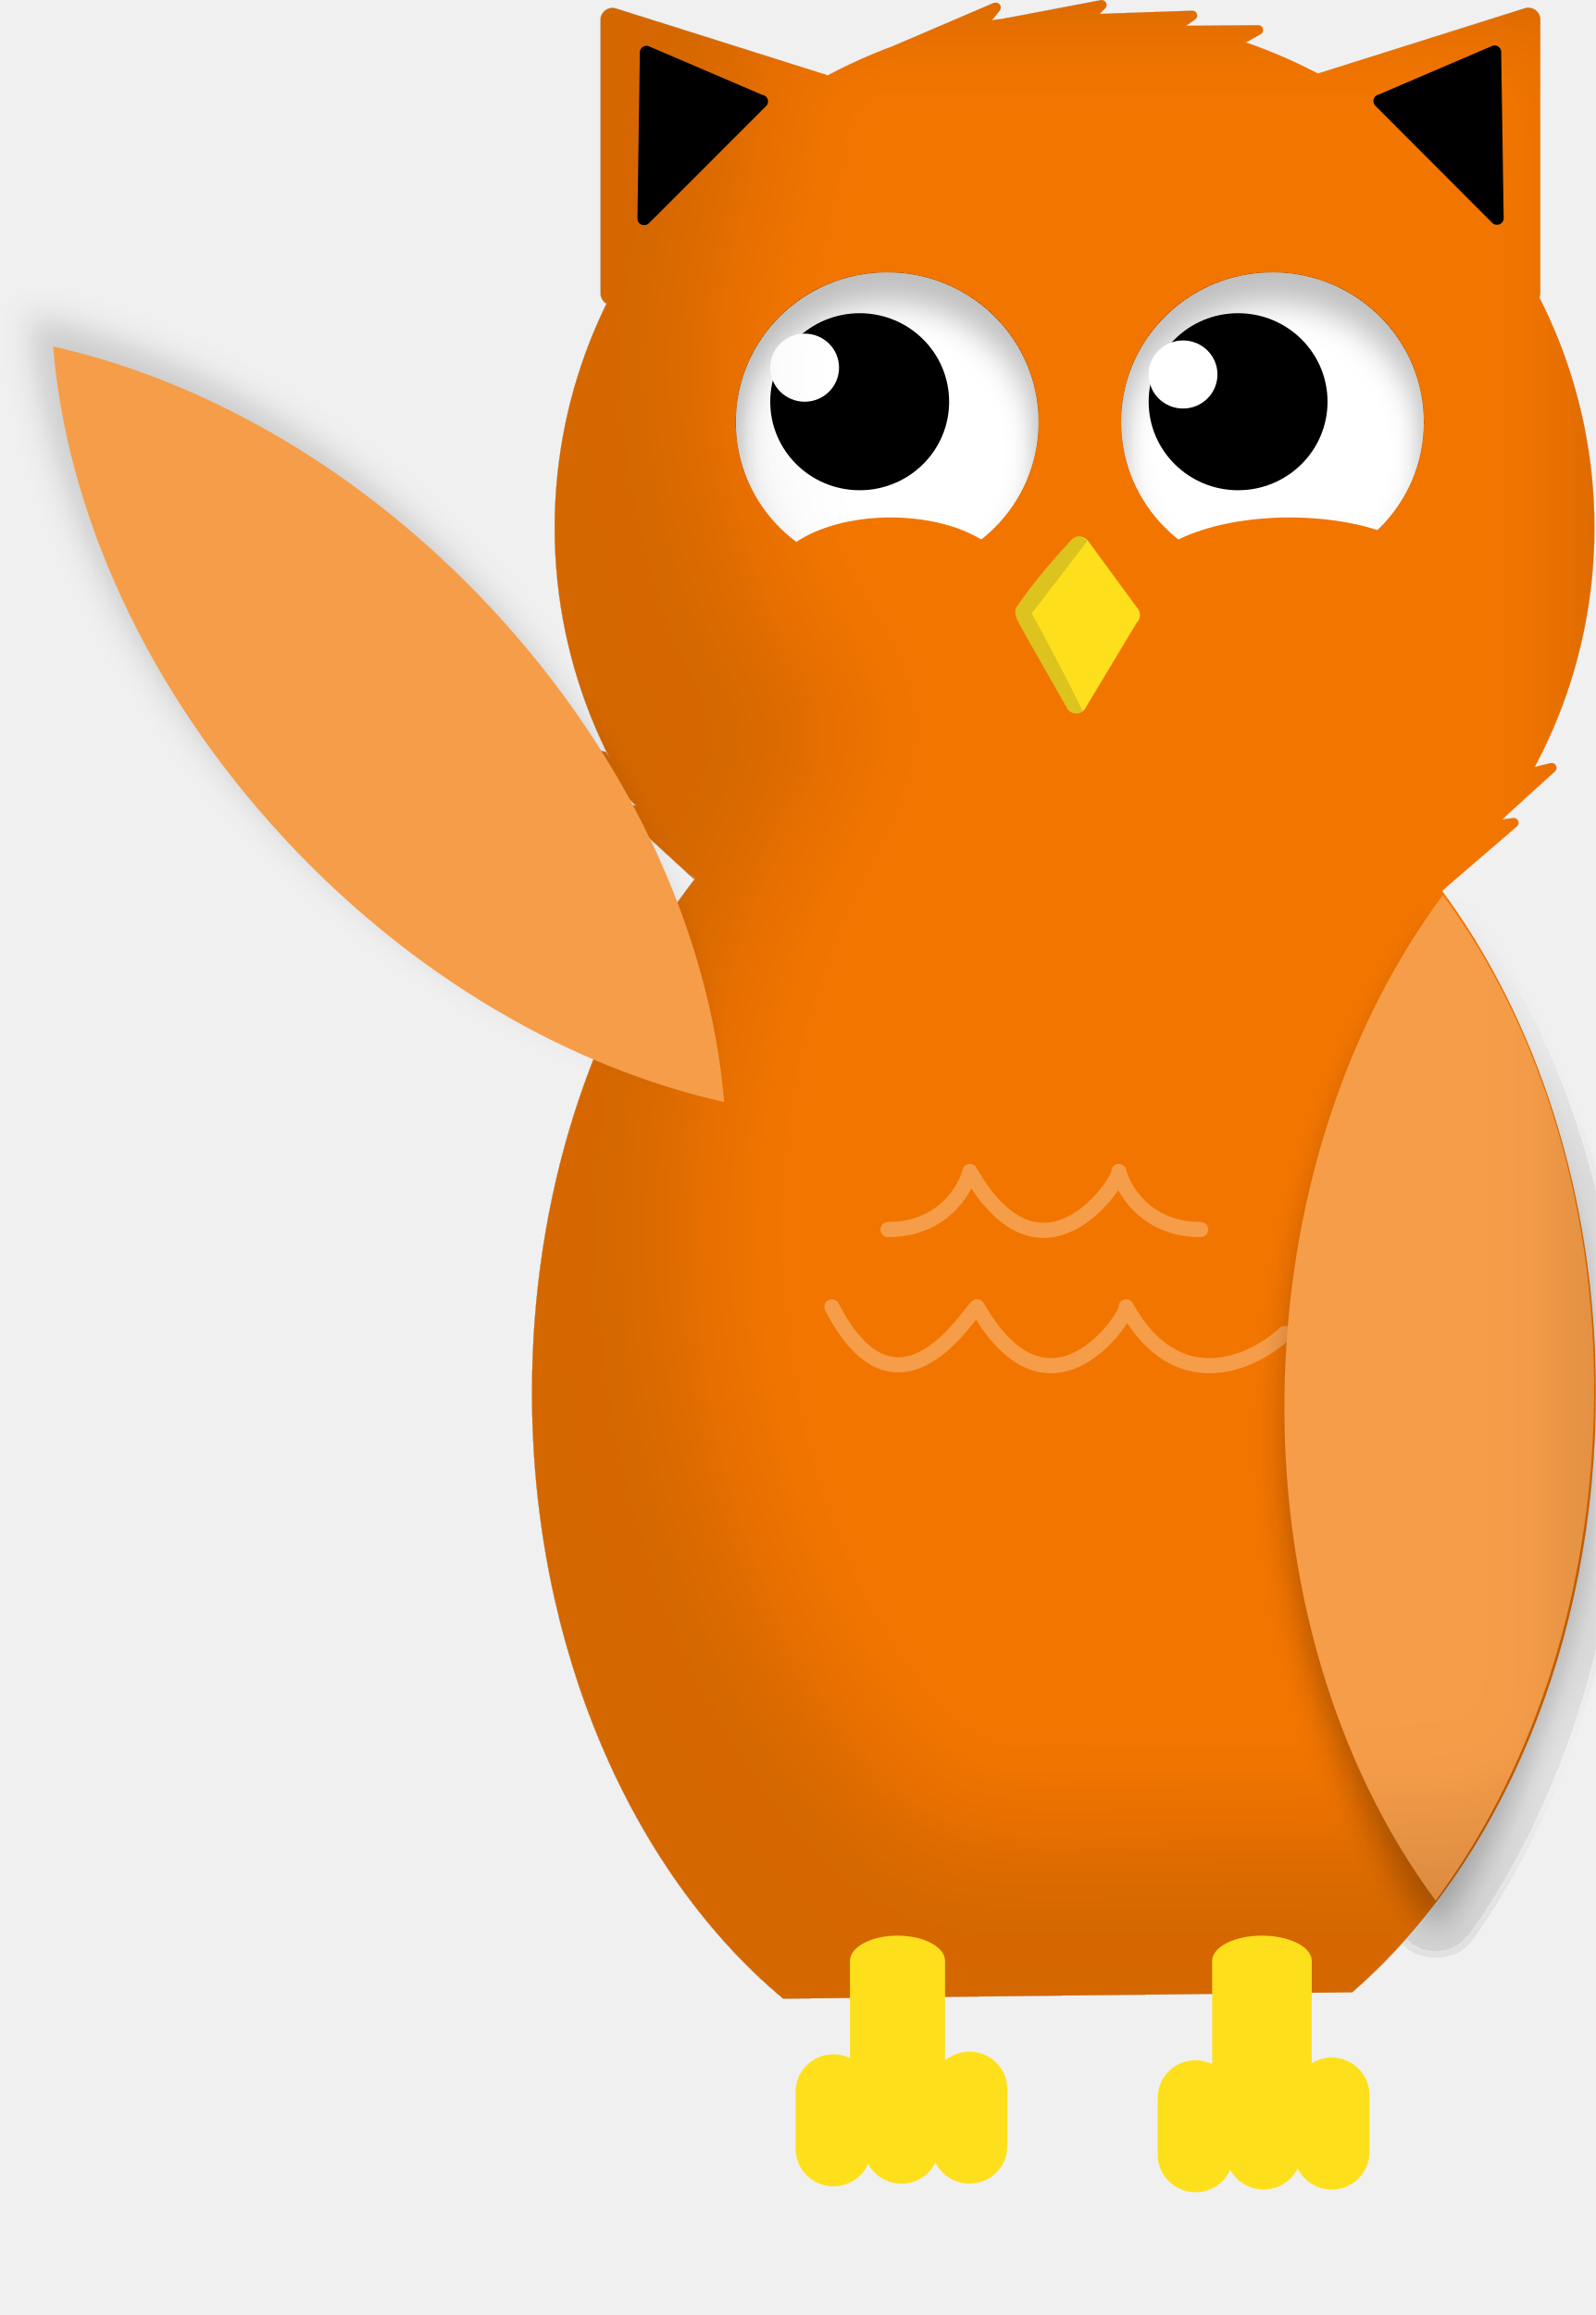
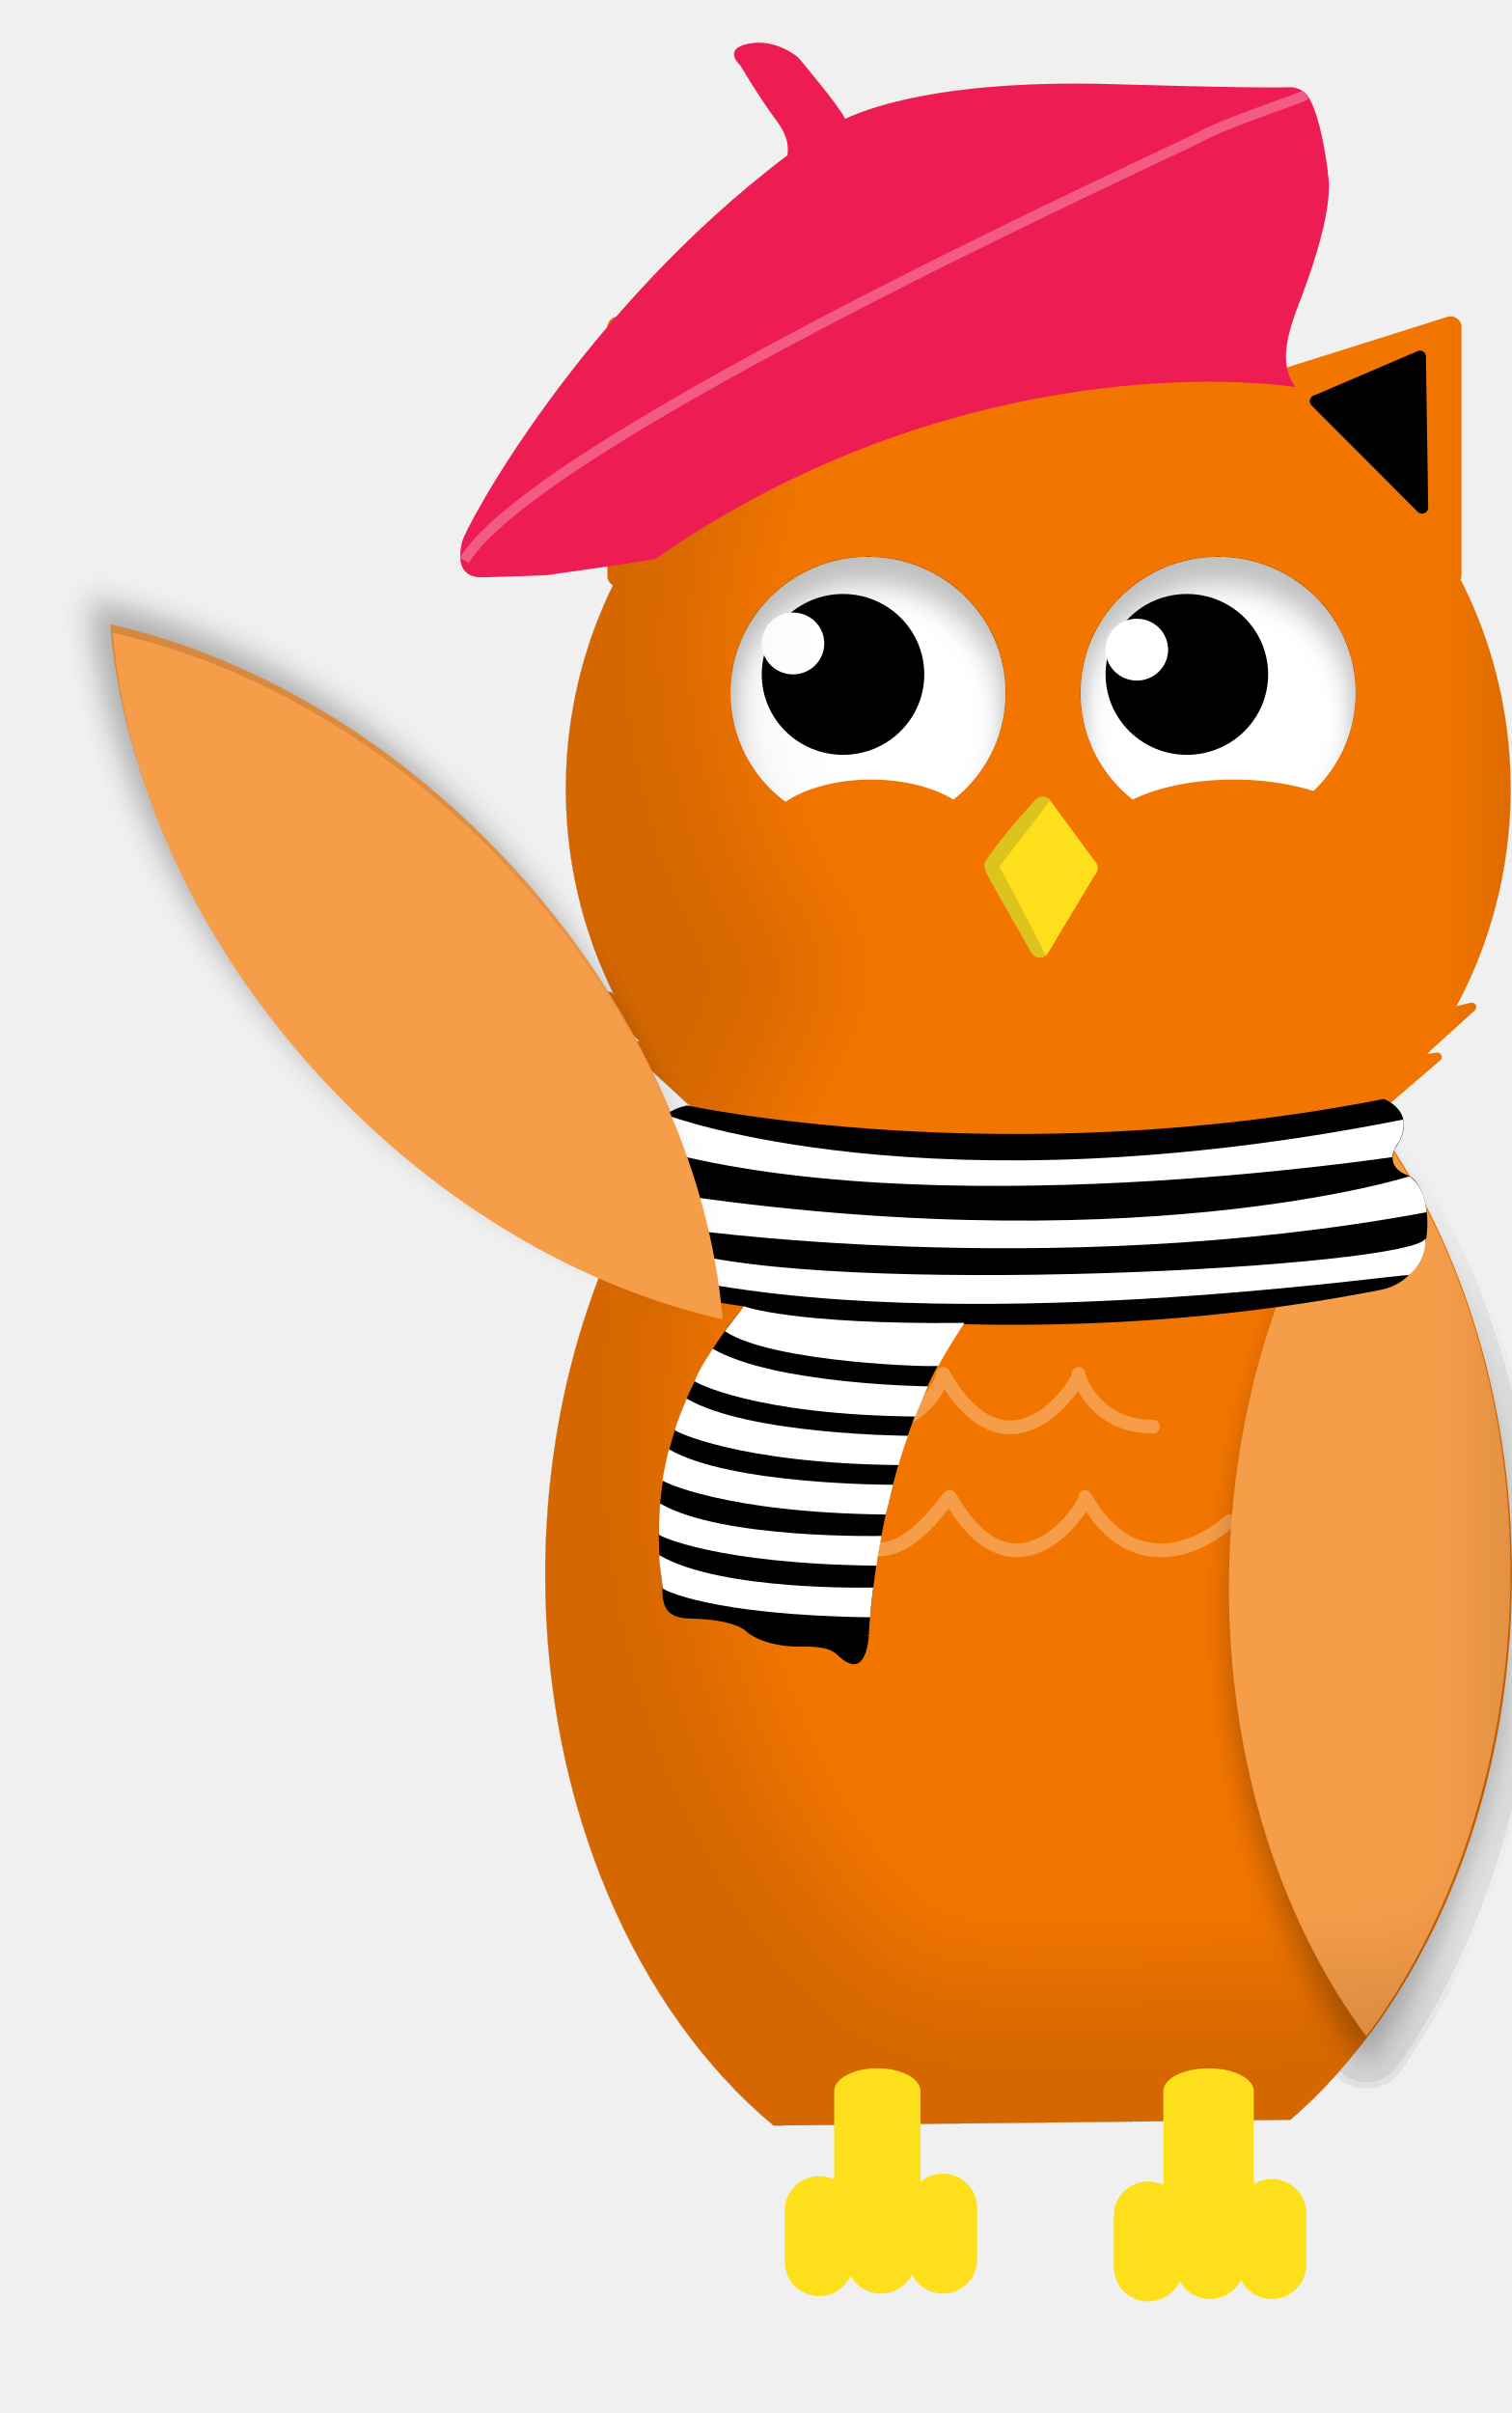
- <svg xmlns="http://www.w3.org/2000/svg" width="211" height="306" viewBox="0 0 211 306" fill="none">
+ <svg xmlns="http://www.w3.org/2000/svg" width="220" height="351" viewBox="0 0 220 351" fill="none">
  <g clip-path="url(#clip0)" filter="url(#filter0_i)">
-     <path d="M103.553 264.183C83.617 247.533 70.34 217.88 70.34 184.066C70.34 131.993 101.833 89.78 140.675 89.78C179.517 89.78 211.01 131.993 211.01 184.066C211.01 217.326 198.163 246.555 178.767 263.343" fill="#F27500" />
-     <path d="M142.074 137.694C180.036 137.694 210.81 107.279 210.81 69.761C210.81 32.242 180.036 1.828 142.074 1.828C104.113 1.828 73.339 32.242 73.339 69.761C73.339 107.279 104.113 137.694 142.074 137.694Z" fill="#F27500" />
-     <path d="M169.887 176.256C165.689 180.144 155.614 184.882 148.897 172.742C149.543 173.221 139.048 189.994 129.199 172.742C128.553 172.742 118.866 189.994 109.986 172.742" stroke="#F69D49" stroke-width="2" stroke-linecap="round" stroke-linejoin="round" />
-     <path d="M158.746 162.519C151.642 162.519 148.574 157.407 147.928 154.851C148.574 155.33 138.079 172.103 128.23 154.851C127.585 157.407 124.517 162.519 117.413 162.519" stroke="#F69D49" stroke-width="2" stroke-linecap="round" stroke-linejoin="round" />
+     <path d="M112.553 309.183C92.617 292.533 79.34 262.88 79.34 229.066C79.34 176.993 110.833 134.78 149.675 134.78C188.517 134.78 220.01 176.993 220.01 229.066C220.01 262.326 207.163 291.555 187.767 308.343" fill="#F27500" />
+     <path d="M151.074 182.694C189.036 182.694 219.81 152.279 219.81 114.761C219.81 77.243 189.036 46.828 151.074 46.828C113.113 46.828 82.339 77.243 82.339 114.761C82.339 152.279 113.113 182.694 151.074 182.694Z" fill="#F27500" />
+     <path d="M178.887 221.256C174.689 225.144 164.614 229.882 157.897 217.742C158.543 218.221 148.048 234.994 138.199 217.742C137.553 217.742 127.866 234.994 118.986 217.742" stroke="#F69D49" stroke-width="2" stroke-linecap="round" stroke-linejoin="round" />
+     <path d="M167.746 207.519C160.642 207.519 157.574 202.407 156.928 199.851C157.574 200.33 147.079 217.103 137.23 199.851C136.585 202.407 133.517 207.519 126.413 207.519" stroke="#F69D49" stroke-width="2" stroke-linecap="round" stroke-linejoin="round" />
    <g filter="url(#filter1_d)">
-       <path d="M210.71 187.485C209.941 212.346 202.072 234.747 189.815 251.229C176.768 233.64 169.049 209.036 169.879 182.06C170.649 157.19 178.517 134.799 190.775 118.307C203.812 135.876 211.54 160.48 210.71 187.485Z" fill="#F69D49" />
+       <path d="M219.71 232.485C218.941 257.346 211.072 279.747 198.815 296.229C185.768 278.64 178.049 254.036 178.879 227.06C179.649 202.19 187.517 179.799 199.775 163.307C212.812 180.876 220.54 205.48 219.71 232.485Z" fill="#F69D49" />
    </g>
-     <path d="M190.475 117.912L200.552 109.246C200.661 109.156 200.737 109.033 200.769 108.896C200.8 108.759 200.785 108.615 200.726 108.487C200.667 108.36 200.567 108.254 200.442 108.188C200.317 108.122 200.173 108.098 200.033 108.12L198.593 108.327L205.591 101.964C205.697 101.867 205.767 101.739 205.791 101.6C205.815 101.46 205.791 101.316 205.724 101.191C205.657 101.065 205.549 100.966 205.419 100.907C205.288 100.849 205.141 100.834 205.002 100.867L202.842 101.381" fill="#F27500" />
-     <path d="M91.935 116.37L82.127 107.359C82.027 107.264 81.96 107.139 81.936 107.004C81.913 106.868 81.934 106.729 81.996 106.606C82.059 106.483 82.16 106.383 82.284 106.321C82.409 106.259 82.55 106.239 82.687 106.262L84.117 106.519L77.338 99.918C77.235 99.819 77.169 99.688 77.15 99.547C77.13 99.405 77.159 99.262 77.231 99.138C77.303 99.015 77.415 98.919 77.548 98.865C77.681 98.811 77.829 98.803 77.968 98.841L80.108 99.414" fill="#F27500" />
-     <path d="M143.785 71.391L150.313 80.285C150.45 80.422 150.556 80.585 150.628 80.764C150.699 80.944 150.734 81.135 150.729 81.328C150.724 81.52 150.681 81.71 150.601 81.885C150.521 82.061 150.406 82.219 150.263 82.35L143.355 93.851C143.069 94.119 142.688 94.264 142.295 94.254C141.901 94.245 141.528 94.083 141.255 93.802L134.727 81.945C134.449 81.669 134.294 81.296 134.294 80.907C134.294 80.518 134.449 80.145 134.727 79.87L141.645 71.401C141.781 71.255 141.946 71.138 142.13 71.058C142.313 70.978 142.512 70.936 142.713 70.935C142.914 70.934 143.112 70.974 143.297 71.053C143.481 71.131 143.647 71.247 143.785 71.391Z" fill="#FDE01B" />
+     <path d="M199.475 162.912L209.552 154.246C209.661 154.156 209.737 154.033 209.769 153.896C209.8 153.759 209.785 153.615 209.726 153.487C209.667 153.36 209.567 153.254 209.442 153.188C209.317 153.122 209.173 153.098 209.033 153.12L207.593 153.327L214.591 146.964C214.697 146.867 214.767 146.739 214.791 146.6C214.815 146.46 214.791 146.316 214.724 146.191C214.657 146.065 214.549 145.966 214.419 145.907C214.288 145.849 214.141 145.834 214.002 145.867L211.842 146.381" fill="#F27500" />
+     <path d="M100.935 161.37L91.127 152.359C91.027 152.264 90.96 152.139 90.936 152.004C90.913 151.868 90.934 151.729 90.996 151.606C91.059 151.483 91.16 151.383 91.284 151.321C91.409 151.259 91.55 151.239 91.687 151.262L93.117 151.519L86.338 144.918C86.235 144.819 86.169 144.688 86.15 144.547C86.13 144.405 86.159 144.262 86.231 144.138C86.303 144.015 86.415 143.919 86.548 143.865C86.681 143.811 86.829 143.803 86.968 143.841L89.108 144.414" fill="#F27500" />
+     <path d="M152.785 116.392L159.313 125.285C159.45 125.422 159.556 125.585 159.628 125.765C159.699 125.944 159.734 126.135 159.729 126.328C159.724 126.52 159.681 126.71 159.601 126.885C159.521 127.061 159.406 127.219 159.263 127.35L152.355 138.851C152.069 139.119 151.688 139.264 151.295 139.255C150.901 139.245 150.528 139.083 150.255 138.802L143.727 126.945C143.449 126.669 143.294 126.296 143.294 125.907C143.294 125.518 143.449 125.145 143.727 124.87L150.645 116.401C150.781 116.255 150.946 116.138 151.13 116.058C151.313 115.978 151.512 115.936 151.713 115.935C151.914 115.934 152.112 115.974 152.297 116.053C152.481 116.131 152.647 116.247 152.785 116.392Z" fill="#FDE01B" />
    <g filter="url(#filter2_i)">
-       <path d="M168.245 75.6C179.298 75.6 188.258 66.735 188.258 55.8C188.258 44.865 179.298 36 168.245 36C157.193 36 148.232 44.865 148.232 55.8C148.232 66.735 157.193 75.6 168.245 75.6Z" fill="white" />
+       <path d="M177.245 120.6C188.298 120.6 197.258 111.735 197.258 100.8C197.258 89.865 188.298 81 177.245 81C166.193 81 157.232 89.865 157.232 100.8C157.232 111.735 166.193 120.6 177.245 120.6Z" fill="white" />
    </g>
-     <path d="M163.697 64.8C170.228 64.8 175.523 59.562 175.523 53.1C175.523 46.638 170.228 41.4 163.697 41.4C157.166 41.4 151.871 46.638 151.871 53.1C151.871 59.562 157.166 64.8 163.697 64.8Z" fill="black" />
-     <path d="M160.968 49.5C160.968 51.985 158.931 54 156.419 54C153.907 54 151.871 51.985 151.871 49.5C151.871 47.015 153.907 45 156.419 45C158.931 45 160.968 47.015 160.968 49.5Z" fill="white" />
+     <path d="M172.697 109.8C179.228 109.8 184.523 104.562 184.523 98.1C184.523 91.638 179.228 86.4 172.697 86.4C166.166 86.4 160.871 91.638 160.871 98.1C160.871 104.562 166.166 109.8 172.697 109.8Z" fill="black" />
+     <path d="M169.968 94.5C169.968 96.985 167.931 99 165.419 99C162.907 99 160.871 96.985 160.871 94.5C160.871 92.015 162.907 90 165.419 90C167.931 90 169.968 92.015 169.968 94.5Z" fill="white" />
    <g filter="url(#filter3_i)">
-       <path d="M117.303 75.6C128.356 75.6 137.316 66.735 137.316 55.8C137.316 44.865 128.356 36 117.303 36C106.25 36 97.29 44.865 97.29 55.8C97.29 66.735 106.25 75.6 117.303 75.6Z" fill="white" />
+       <path d="M126.303 120.6C137.356 120.6 146.316 111.735 146.316 100.8C146.316 89.865 137.356 81 126.303 81C115.25 81 106.29 89.865 106.29 100.8C106.29 111.735 115.25 120.6 126.303 120.6Z" fill="white" />
    </g>
-     <path d="M113.665 64.8C120.196 64.8 125.49 59.562 125.49 53.1C125.49 46.638 120.196 41.4 113.665 41.4C107.133 41.4 101.839 46.638 101.839 53.1C101.839 59.562 107.133 64.8 113.665 64.8Z" fill="black" />
-     <path d="M173.518 12.351L200.922 39.831C201.138 40.045 201.411 40.194 201.71 40.26C202.008 40.325 202.32 40.305 202.607 40.201C202.894 40.097 203.145 39.914 203.33 39.673C203.516 39.432 203.627 39.144 203.651 38.843V2.747C203.675 2.502 203.64 2.255 203.55 2.026C203.46 1.797 203.317 1.592 203.132 1.427C202.948 1.262 202.727 1.142 202.487 1.076C202.248 1.01 201.996 1 201.752 1.047L174.368 9.673C174.077 9.721 173.805 9.847 173.583 10.037C173.361 10.228 173.196 10.476 173.108 10.754C173.02 11.031 173.012 11.328 173.084 11.61C173.156 11.892 173.306 12.149 173.518 12.351V12.351Z" fill="#F27500" />
-     <path d="M181.867 14.002L197.283 29.446C197.402 29.568 197.553 29.654 197.72 29.693C197.886 29.733 198.061 29.724 198.223 29.667C198.384 29.611 198.526 29.51 198.63 29.376C198.735 29.242 198.799 29.081 198.813 28.912L198.483 7.006C198.502 6.865 198.486 6.723 198.438 6.589C198.39 6.456 198.31 6.336 198.205 6.24C198.101 6.143 197.974 6.072 197.837 6.034C197.699 5.995 197.554 5.99 197.413 6.018L182.326 12.48C182.162 12.509 182.01 12.582 181.886 12.692C181.761 12.801 181.67 12.943 181.623 13.101C181.575 13.258 181.572 13.426 181.616 13.585C181.659 13.744 181.746 13.888 181.867 14.002Z" fill="black" />
-     <path d="M109.571 12.401L82.127 39.871C81.913 40.086 81.64 40.236 81.342 40.302C81.043 40.369 80.732 40.348 80.445 40.244C80.158 40.14 79.907 39.956 79.723 39.714C79.539 39.473 79.43 39.184 79.408 38.883V2.787C79.382 2.541 79.415 2.294 79.505 2.063C79.594 1.833 79.737 1.627 79.922 1.462C80.107 1.296 80.329 1.176 80.57 1.111C80.81 1.046 81.063 1.038 81.307 1.087L108.691 9.713C108.987 9.754 109.264 9.877 109.492 10.066C109.72 10.256 109.89 10.505 109.981 10.785C110.073 11.066 110.083 11.366 110.011 11.651C109.938 11.937 109.786 12.197 109.571 12.401V12.401Z" fill="#F27500" />
-     <path d="M101.224 14.081L85.807 29.495C85.689 29.618 85.537 29.704 85.37 29.743C85.204 29.782 85.029 29.773 84.868 29.717C84.706 29.66 84.565 29.559 84.46 29.425C84.355 29.291 84.292 29.13 84.277 28.962L84.597 7.055C84.579 6.915 84.594 6.772 84.642 6.639C84.691 6.506 84.77 6.386 84.875 6.289C84.98 6.192 85.106 6.122 85.244 6.083C85.382 6.045 85.527 6.039 85.667 6.067L100.764 12.529C100.937 12.55 101.1 12.62 101.232 12.732C101.365 12.843 101.462 12.99 101.511 13.155C101.56 13.32 101.559 13.496 101.508 13.661C101.457 13.825 101.358 13.971 101.224 14.081V14.081Z" fill="black" />
-     <path d="M144.274 1.868L157.622 1.413C157.761 1.41 157.897 1.451 158.011 1.531C158.124 1.61 158.209 1.723 158.253 1.854C158.296 1.984 158.296 2.125 158.253 2.256C158.21 2.386 158.125 2.499 158.012 2.579L156.822 3.399L166.33 3.33C166.476 3.326 166.619 3.371 166.736 3.457C166.853 3.543 166.937 3.665 166.975 3.804C167.013 3.943 167.003 4.091 166.946 4.224C166.888 4.357 166.788 4.466 166.66 4.535L164.73 5.612" fill="#F27500" />
-     <path d="M118.229 6.037L131.397 0.405C131.529 0.352 131.676 0.343 131.814 0.38C131.952 0.417 132.074 0.498 132.161 0.611C132.247 0.723 132.294 0.861 132.293 1.003C132.292 1.144 132.244 1.282 132.157 1.393L131.117 2.698" fill="#F27500" />
-     <path d="M118.229 6.037L131.397 0.405C131.529 0.351 131.676 0.342 131.814 0.38C131.952 0.417 132.074 0.498 132.161 0.611C132.247 0.723 132.294 0.861 132.293 1.002C132.292 1.144 132.244 1.281 132.157 1.393L131.117 2.697" fill="#F27500" />
-     <path d="M132.427 2.51L145.544 0.02C145.68 -0.003 145.82 0.017 145.943 0.078C146.067 0.138 146.168 0.236 146.231 0.357C146.295 0.478 146.317 0.616 146.296 0.751C146.275 0.886 146.211 1.01 146.114 1.107L145.114 2.095" fill="#F27500" />
-     <path d="M110.936 48.6C110.936 51.085 108.899 53.1 106.387 53.1C103.875 53.1 101.839 51.085 101.839 48.6C101.839 46.115 103.875 44.1 106.387 44.1C108.899 44.1 110.936 46.115 110.936 48.6Z" fill="white" />
-     <ellipse cx="117.758" cy="76.95" rx="15.919" ry="8.55" fill="#F27500" />
-     <ellipse cx="170.519" cy="76.95" rx="19.558" ry="8.55" fill="#F27500" />
+     <path d="M122.665 109.8C129.196 109.8 134.49 104.562 134.49 98.1C134.49 91.638 129.196 86.4 122.665 86.4C116.133 86.4 110.839 91.638 110.839 98.1C110.839 104.562 116.133 109.8 122.665 109.8Z" fill="black" />
+     <path d="M182.518 57.351L209.922 84.831C210.138 85.045 210.411 85.194 210.71 85.26C211.008 85.326 211.32 85.305 211.607 85.201C211.894 85.097 212.145 84.914 212.33 84.673C212.516 84.432 212.627 84.144 212.651 83.843V47.747C212.675 47.502 212.64 47.255 212.55 47.026C212.46 46.797 212.317 46.592 212.132 46.427C211.948 46.262 211.727 46.142 211.487 46.076C211.248 46.01 210.996 46 210.752 46.047L183.368 54.673C183.077 54.721 182.805 54.846 182.583 55.037C182.361 55.228 182.196 55.476 182.108 55.754C182.02 56.031 182.012 56.328 182.084 56.61C182.156 56.892 182.306 57.149 182.518 57.351V57.351Z" fill="#F27500" />
+     <path d="M190.867 59.002L206.283 74.446C206.402 74.568 206.553 74.654 206.72 74.693C206.886 74.733 207.061 74.724 207.223 74.667C207.384 74.611 207.526 74.51 207.63 74.376C207.735 74.242 207.799 74.081 207.813 73.912L207.483 52.006C207.502 51.865 207.486 51.723 207.438 51.589C207.39 51.456 207.31 51.336 207.205 51.24C207.101 51.143 206.974 51.072 206.837 51.034C206.699 50.995 206.554 50.99 206.413 51.017L191.326 57.48C191.162 57.509 191.01 57.582 190.886 57.692C190.761 57.801 190.67 57.943 190.623 58.101C190.575 58.258 190.572 58.426 190.616 58.585C190.659 58.744 190.746 58.888 190.867 59.002Z" fill="black" />
+     <path d="M118.571 57.401L91.127 84.871C90.913 85.086 90.64 85.236 90.342 85.302C90.043 85.369 89.732 85.348 89.445 85.244C89.158 85.14 88.907 84.956 88.723 84.714C88.539 84.473 88.43 84.184 88.408 83.882V47.786C88.382 47.541 88.415 47.294 88.505 47.063C88.594 46.833 88.737 46.627 88.922 46.462C89.107 46.296 89.329 46.176 89.57 46.111C89.81 46.046 90.063 46.038 90.307 46.087L117.691 54.713C117.987 54.754 118.264 54.877 118.492 55.066C118.72 55.256 118.89 55.505 118.981 55.785C119.073 56.066 119.083 56.365 119.011 56.651C118.938 56.937 118.786 57.197 118.571 57.401V57.401Z" fill="#F27500" />
+     <path d="M110.224 59.081L94.807 74.495C94.689 74.618 94.537 74.704 94.37 74.743C94.204 74.782 94.029 74.773 93.868 74.717C93.706 74.66 93.565 74.559 93.46 74.425C93.355 74.291 93.292 74.13 93.277 73.962L93.597 52.055C93.579 51.915 93.594 51.772 93.642 51.639C93.691 51.506 93.77 51.386 93.875 51.289C93.98 51.193 94.106 51.122 94.244 51.083C94.382 51.045 94.527 51.039 94.667 51.067L109.764 57.529C109.937 57.55 110.1 57.62 110.232 57.731C110.365 57.843 110.462 57.99 110.511 58.155C110.56 58.32 110.559 58.496 110.508 58.66C110.457 58.825 110.358 58.971 110.224 59.081V59.081Z" fill="black" />
+     <path d="M153.274 46.867L166.622 46.413C166.761 46.41 166.897 46.451 167.011 46.531C167.124 46.61 167.209 46.723 167.253 46.854C167.296 46.984 167.296 47.125 167.253 47.255C167.21 47.386 167.125 47.499 167.012 47.579L165.822 48.399L175.33 48.33C175.476 48.326 175.619 48.371 175.736 48.457C175.853 48.543 175.937 48.665 175.975 48.804C176.013 48.944 176.003 49.091 175.946 49.224C175.888 49.356 175.788 49.466 175.66 49.535L173.73 50.612" fill="#F27500" />
+     <path d="M127.229 51.037L140.397 45.405C140.529 45.352 140.676 45.343 140.814 45.38C140.952 45.417 141.074 45.498 141.161 45.611C141.247 45.724 141.294 45.861 141.293 46.003C141.292 46.144 141.244 46.282 141.157 46.393L140.117 47.698" fill="#F27500" />
+     <path d="M127.229 51.037L140.397 45.405C140.529 45.351 140.676 45.342 140.814 45.38C140.952 45.417 141.074 45.498 141.161 45.611C141.247 45.723 141.294 45.861 141.293 46.002C141.292 46.144 141.244 46.281 141.157 46.393L140.117 47.697" fill="#F27500" />
+     <path d="M141.427 47.51L154.544 45.02C154.68 44.997 154.82 45.017 154.943 45.078C155.067 45.138 155.168 45.236 155.231 45.357C155.295 45.478 155.317 45.616 155.296 45.751C155.275 45.886 155.211 46.01 155.114 46.107L154.114 47.095" fill="#F27500" />
+     <path d="M119.936 93.6C119.936 96.085 117.899 98.1 115.387 98.1C112.875 98.1 110.839 96.085 110.839 93.6C110.839 91.115 112.875 89.1 115.387 89.1C117.899 89.1 119.936 91.115 119.936 93.6Z" fill="white" />
+     <ellipse cx="126.758" cy="121.95" rx="15.919" ry="8.55" fill="#F27500" />
+     <ellipse cx="179.519" cy="121.95" rx="19.558" ry="8.55" fill="#F27500" />
  </g>
-   <path d="M181.068 284.473V276.915C181.068 274.183 178.83 271.968 176.069 271.968C173.308 271.968 171.069 274.183 171.069 276.915V284.473C171.069 287.204 173.308 289.419 176.069 289.419C178.83 289.419 181.068 287.204 181.068 284.473Z" fill="#FDE01B" />
-   <path d="M172.069 284.473V276.915C172.069 274.183 169.831 271.968 167.07 271.968C164.309 271.968 162.07 274.183 162.07 276.915V284.473C162.07 287.204 164.309 289.419 167.07 289.419C169.831 289.419 172.069 287.204 172.069 284.473Z" fill="#FDE01B" />
-   <path d="M163.07 284.828V277.27C163.07 274.539 160.832 272.324 158.071 272.324C155.31 272.324 153.071 274.539 153.071 277.27V284.828C153.071 287.56 155.31 289.775 158.071 289.775C160.832 289.775 163.07 287.56 163.07 284.828Z" fill="#FDE01B" />
-   <path d="M133.183 283.691V276.133C133.183 273.401 130.944 271.186 128.183 271.186C125.422 271.186 123.184 273.401 123.184 276.133V283.691C123.184 286.423 125.422 288.637 128.183 288.637C130.944 288.637 133.183 286.423 133.183 283.691Z" fill="#FDE01B" />
-   <path d="M124.184 283.691V276.133C124.184 273.401 121.945 271.186 119.184 271.186C116.423 271.186 114.184 273.401 114.184 276.133V283.691C114.184 286.423 116.423 288.637 119.184 288.637C121.945 288.637 124.184 286.423 124.184 283.691Z" fill="#FDE01B" />
-   <path d="M115.194 284.047V276.489C115.194 273.757 112.956 271.542 110.195 271.542C107.434 271.542 105.195 273.757 105.195 276.489V284.047C105.195 286.779 107.434 288.993 110.195 288.993C112.956 288.993 115.194 286.779 115.194 284.047Z" fill="#FDE01B" />
-   <path d="M173.437 259.194C173.437 257.351 170.489 255.857 166.852 255.857C163.216 255.857 160.268 257.351 160.268 259.194V275.619C160.268 277.461 163.216 278.955 166.852 278.955C170.489 278.955 173.437 277.461 173.437 275.619V259.194Z" fill="#FDE01B" />
-   <path d="M124.95 259.194C124.95 257.351 122.136 255.857 118.664 255.857C115.193 255.857 112.379 257.351 112.379 259.194V275.619C112.379 277.461 115.193 278.955 118.664 278.955C122.136 278.955 124.95 277.461 124.95 275.619V259.194Z" fill="#FDE01B" />
+   <path d="M190.068 329.473V321.915C190.068 319.183 187.83 316.968 185.069 316.968C182.308 316.968 180.069 319.183 180.069 321.915V329.473C180.069 332.204 182.308 334.419 185.069 334.419C187.83 334.419 190.068 332.204 190.068 329.473Z" fill="#FDE01B" />
+   <path d="M181.069 329.473V321.915C181.069 319.183 178.831 316.968 176.07 316.968C173.309 316.968 171.07 319.183 171.07 321.915V329.473C171.07 332.204 173.309 334.419 176.07 334.419C178.831 334.419 181.069 332.204 181.069 329.473Z" fill="#FDE01B" />
+   <path d="M172.07 329.828V322.27C172.07 319.539 169.832 317.324 167.071 317.324C164.31 317.324 162.071 319.539 162.071 322.27V329.828C162.071 332.56 164.31 334.775 167.071 334.775C169.832 334.775 172.07 332.56 172.07 329.828Z" fill="#FDE01B" />
+   <path d="M142.183 328.691V321.133C142.183 318.401 139.944 316.186 137.183 316.186C134.422 316.186 132.184 318.401 132.184 321.133V328.691C132.184 331.423 134.422 333.637 137.183 333.637C139.944 333.637 142.183 331.423 142.183 328.691Z" fill="#FDE01B" />
+   <path d="M133.184 328.691V321.133C133.184 318.401 130.945 316.186 128.184 316.186C125.423 316.186 123.184 318.401 123.184 321.133V328.691C123.184 331.423 125.423 333.637 128.184 333.637C130.945 333.637 133.184 331.423 133.184 328.691Z" fill="#FDE01B" />
+   <path d="M124.194 329.047V321.489C124.194 318.757 121.956 316.542 119.195 316.542C116.434 316.542 114.195 318.757 114.195 321.489V329.047C114.195 331.779 116.434 333.993 119.195 333.993C121.956 333.993 124.194 331.779 124.194 329.047Z" fill="#FDE01B" />
+   <path d="M182.437 304.194C182.437 302.351 179.489 300.857 175.852 300.857C172.216 300.857 169.268 302.351 169.268 304.194V320.619C169.268 322.461 172.216 323.955 175.852 323.955C179.489 323.955 182.437 322.461 182.437 320.619V304.194Z" fill="#FDE01B" />
+   <path d="M133.95 304.194C133.95 302.351 131.136 300.857 127.664 300.857C124.193 300.857 121.379 302.351 121.379 304.194V320.619C121.379 322.461 124.193 323.955 127.664 323.955C131.136 323.955 133.95 322.461 133.95 320.619V304.194Z" fill="#FDE01B" />
  <g filter="url(#filter4_d)">
-     <path d="M37.763 111.019C54.795 129.313 75.566 141.14 95.74 145.665C93.953 123.916 83.502 100.316 65.001 80.445C47.969 62.151 27.198 50.325 7.024 45.799C8.804 67.541 19.256 91.141 37.763 111.019Z" fill="#F69D49" />
+     <path d="M46.763 156.019C63.795 174.313 84.566 186.14 104.74 190.665C102.953 168.916 92.502 145.316 74.001 125.445C56.969 107.152 36.198 95.325 16.024 90.799C17.804 112.541 28.256 136.141 46.763 156.019Z" fill="#F69D49" />
  </g>
-   <path d="M141.728 91.115C142.835 93.306 143.106 94.096 143.336 93.868C142.506 94.689 141.578 94.203 141.232 93.861C139.272 90.438 135.193 83.315 134.639 82.22C134.086 81.125 134.232 80.505 134.347 80.391C136.002 77.653 140.811 72.084 141.958 71.149C142.562 70.657 143.073 70.979 143.341 71.148L143.342 71.149L143.783 71.47L136.423 81.075C137.807 83.585 140.62 88.925 141.728 91.115Z" fill="#DCC31E" />
+   <path d="M150.728 136.115C151.835 138.306 152.106 139.096 152.336 138.868C151.506 139.689 150.578 139.203 150.232 138.861C148.272 135.438 144.193 128.315 143.639 127.22C143.086 126.125 143.232 125.505 143.347 125.391C145.002 122.653 149.811 117.084 150.958 116.149C151.562 115.657 152.073 115.979 152.341 116.148L152.342 116.149L152.783 116.47L145.423 126.075C146.807 128.585 149.62 133.925 150.728 136.115Z" fill="#DCC31E" />
+   <path d="M79.467 83.677C79.467 83.677 95.227 81.458 95.372 81.291C133.924 54.509 173.547 54.236 188.525 56.302C185.346 52.19 188.285 46.291 190.042 41.4C194.848 28.021 192.948 25.15 193.226 24.987C192.451 19.136 191.448 16.03 190.563 14.386C190.279 13.855 189.852 13.415 189.33 13.115C188.808 12.815 188.213 12.668 187.612 12.689C185.644 12.764 179.664 12.759 161.839 12.239C132.954 11.389 122.979 17.442 122.967 17.275C122.178 15.49 116.151 8.36 116.151 8.36C116.151 8.36 112.94 5.563 108.97 6.341C105 7.12 107.676 9.445 107.676 9.445C107.676 9.445 110.526 14.279 112.926 17.468C115.327 20.656 114.441 22.395 114.62 22.55C84.517 45.262 67.749 76.606 67.232 78.822C66.715 81.038 66.59 84.066 70.272 83.979C73.955 83.891 79.467 83.677 79.467 83.677Z" fill="#ED1D54" />
+   <path d="M190.031 13.725C189.259 14.394 178.835 17.603 174.788 19.831C170.74 22.059 78.423 63.67 67.56 81.515" stroke="#F35B84" stroke-width="1.5" stroke-miterlimit="10" />
+   <path d="M99.597 188.553C99.597 188.553 94.4 186.708 97.864 181.491C97.864 181.491 99.661 178.755 96.068 177.419C92.475 176.083 90.999 162.722 99.917 160.813H100.046C100.046 160.813 146.112 170.738 201.354 159.859C201.354 159.859 206.551 161.704 203.086 166.921C203.086 166.921 201.29 169.657 204.883 170.993C208.476 172.329 209.951 185.69 201.033 187.599C145.792 198.479 99.661 188.617 99.597 188.553Z" fill="black" />
+   <path d="M115.573 183.464C114.61 183.337 91.962 200.706 96.453 231.055C97.095 231.691 126.416 237.926 126.416 237.926C126.416 237.926 127.763 202.869 145.728 186.136C165.81 167.494 115.573 183.464 115.573 183.464Z" fill="black" />
+   <path d="M126.416 237.989C126.416 237.989 126.159 242.761 123.785 241.997C121.347 241.234 122.502 239.452 116.792 239.516C111.146 239.643 108.708 237.417 108.708 237.417C108.708 237.417 107.296 235.571 100.495 235.444C97.223 235.381 96.325 233.981 96.389 231.054C96.517 227.173 126.416 237.989 126.416 237.989Z" fill="black" />
+   <path d="M108.258 190.016C108.258 190.016 115.187 192.689 140.338 192.434C140.209 192.625 137.579 196.633 136.552 198.669C136.424 198.924 112.364 198.288 105.499 193.643C105.242 193.897 108.258 190.016 108.258 190.016Z" fill="white" />
+   <path d="M135.013 201.66C135.013 201.66 112.686 201.406 103.703 196.189C103.575 196.443 101.714 199.179 101.073 200.897C101.008 201.024 109.67 205.796 133.153 206.051C133.153 206.114 134.372 203.06 135.013 201.66Z" fill="white" />
+   <path d="M132.125 208.85C132.125 208.85 108.9 208.722 99.917 203.441C99.789 203.696 98.442 206.941 98.185 208.022C98.121 208.15 107.296 212.858 130.778 213.112C130.714 213.112 131.42 210.822 132.125 208.85Z" fill="white" />
+   <path d="M129.943 215.976C129.943 215.976 106.332 216.04 97.35 210.823C97.221 211.077 96.579 214.068 96.387 215.34C96.323 215.467 105.369 220.048 128.852 220.303C128.916 220.303 129.429 218.14 129.943 215.976Z" fill="white" />
+   <path d="M128.277 223.42C128.277 223.42 105.051 223.929 96.069 218.712C95.941 218.966 95.876 221.893 95.876 223.229C95.812 223.356 104.089 227.492 127.571 227.746C127.507 227.746 127.828 225.71 128.277 223.42Z" fill="white" />
+   <path d="M127.056 230.928C127.056 230.928 104.921 231.501 95.939 226.22C95.81 226.474 96.26 229.592 96.452 231.055C96.388 231.182 103.189 234.936 126.607 235.254C126.607 235.254 126.735 233.346 127.056 230.928Z" fill="white" />
+   <path d="M207.45 180.092C207.45 180.092 207.578 183.527 204.948 185.5C204.819 185.054 138.286 195.107 96.774 185.5C96.967 185.436 96.068 184.227 97.801 181.619C120.321 188.935 206.231 184.354 207.45 180.092Z" fill="white" />
+   <path d="M207.575 176.337C207.575 176.337 207.382 172.583 205.073 171.12C205.008 171.12 164.074 184.227 93.435 173.029C93.435 172.774 94.204 176.973 96.065 177.419C96.065 177.419 97.541 177.864 97.797 178.564C97.862 178.564 152.077 186.644 207.575 176.337Z" fill="white" />
+   <path d="M204.175 162.85C204.175 162.85 204.56 164.058 203.597 166.031C203.597 165.967 202.635 167.367 202.571 168.321C202.507 168.258 134.754 178.756 93.756 166.731C93.884 166.858 94.269 163.931 96.9 162.15C96.9 162.213 135.075 176.592 204.175 162.85Z" fill="white" />
+   <g filter="url(#filter5_d)">
+     <path d="M47.166 157.255C64.198 175.549 84.969 187.376 105.142 191.901C103.355 170.152 92.904 146.552 74.403 126.681C57.371 108.388 36.6 96.561 16.427 92.035C18.207 113.777 28.658 137.377 47.166 157.255Z" fill="#F69D49" />
+   </g>
  <defs>
-     <filter id="filter0_i" x="70" y="-15" width="156" height="321" filterUnits="userSpaceOnUse" color-interpolation-filters="sRGB">
+     <filter id="filter0_i" x="79" y="30" width="156" height="321" filterUnits="userSpaceOnUse" color-interpolation-filters="sRGB">
      <feFlood flood-opacity="0" result="BackgroundImageFix" />
      <feBlend mode="normal" in="SourceGraphic" in2="BackgroundImageFix" result="shape" />
      <feColorMatrix in="SourceAlpha" type="matrix" values="0 0 0 0 0 0 0 0 0 0 0 0 0 0 0 0 0 0 127 0" result="hardAlpha" />
      <feOffset dx="21" dy="-21" />
      <feGaussianBlur stdDeviation="7.5" />
      <feComposite in2="hardAlpha" operator="arithmetic" k2="-1" k3="1" />
      <feColorMatrix type="matrix" values="0 0 0 0 0 0 0 0 0 0 0 0 0 0 0 0 0 0 0.12 0" />
      <feBlend mode="normal" in2="shape" result="effect1_innerShadow" />
    </filter>
-     <filter id="filter1_d" x="165.818" y="118.307" width="48.953" height="140.921" filterUnits="userSpaceOnUse" color-interpolation-filters="sRGB">
+     <filter id="filter1_d" x="174.818" y="163.307" width="48.953" height="140.921" filterUnits="userSpaceOnUse" color-interpolation-filters="sRGB">
      <feFlood flood-opacity="0" result="BackgroundImageFix" />
      <feColorMatrix in="SourceAlpha" type="matrix" values="0 0 0 0 0 0 0 0 0 0 0 0 0 0 0 0 0 0 127 0" />
      <feOffset dy="4" />
      <feGaussianBlur stdDeviation="2" />
      <feColorMatrix type="matrix" values="0 0 0 0 0 0 0 0 0 0 0 0 0 0 0 0 0 0 0.25 0" />
      <feBlend mode="normal" in2="BackgroundImageFix" result="effect1_dropShadow" />
      <feBlend mode="normal" in="SourceGraphic" in2="effect1_dropShadow" result="shape" />
    </filter>
-     <filter id="filter2_i" x="148.232" y="36" width="40.026" height="43.6" filterUnits="userSpaceOnUse" color-interpolation-filters="sRGB">
+     <filter id="filter2_i" x="157.232" y="81" width="40.026" height="43.6" filterUnits="userSpaceOnUse" color-interpolation-filters="sRGB">
      <feFlood flood-opacity="0" result="BackgroundImageFix" />
      <feBlend mode="normal" in="SourceGraphic" in2="BackgroundImageFix" result="shape" />
      <feColorMatrix in="SourceAlpha" type="matrix" values="0 0 0 0 0 0 0 0 0 0 0 0 0 0 0 0 0 0 127 0" result="hardAlpha" />
      <feOffset dy="4" />
      <feGaussianBlur stdDeviation="2" />
      <feComposite in2="hardAlpha" operator="arithmetic" k2="-1" k3="1" />
      <feColorMatrix type="matrix" values="0 0 0 0 0 0 0 0 0 0 0 0 0 0 0 0 0 0 0.25 0" />
      <feBlend mode="normal" in2="shape" result="effect1_innerShadow" />
    </filter>
-     <filter id="filter3_i" x="97.29" y="36" width="40.026" height="43.6" filterUnits="userSpaceOnUse" color-interpolation-filters="sRGB">
+     <filter id="filter3_i" x="106.29" y="81" width="40.026" height="43.6" filterUnits="userSpaceOnUse" color-interpolation-filters="sRGB">
      <feFlood flood-opacity="0" result="BackgroundImageFix" />
      <feBlend mode="normal" in="SourceGraphic" in2="BackgroundImageFix" result="shape" />
      <feColorMatrix in="SourceAlpha" type="matrix" values="0 0 0 0 0 0 0 0 0 0 0 0 0 0 0 0 0 0 127 0" result="hardAlpha" />
      <feOffset dy="4" />
      <feGaussianBlur stdDeviation="2" />
      <feComposite in2="hardAlpha" operator="arithmetic" k2="-1" k3="1" />
      <feColorMatrix type="matrix" values="0 0 0 0 0 0 0 0 0 0 0 0 0 0 0 0 0 0 0.25 0" />
      <feBlend mode="normal" in2="shape" result="effect1_innerShadow" />
    </filter>
-     <filter id="filter4_d" x="0.024" y="37.799" width="96.715" height="107.866" filterUnits="userSpaceOnUse" color-interpolation-filters="sRGB">
+     <filter id="filter4_d" x="9.024" y="82.799" width="96.715" height="107.866" filterUnits="userSpaceOnUse" color-interpolation-filters="sRGB">
+       <feFlood flood-opacity="0" result="BackgroundImageFix" />
+       <feColorMatrix in="SourceAlpha" type="matrix" values="0 0 0 0 0 0 0 0 0 0 0 0 0 0 0 0 0 0 127 0" />
+       <feOffset dx="-3" dy="-4" />
+       <feGaussianBlur stdDeviation="2" />
+       <feColorMatrix type="matrix" values="0 0 0 0 0 0 0 0 0 0 0 0 0 0 0 0 0 0 0.15 0" />
+       <feBlend mode="normal" in2="BackgroundImageFix" result="effect1_dropShadow" />
+       <feBlend mode="normal" in="SourceGraphic" in2="effect1_dropShadow" result="shape" />
+     </filter>
+     <filter id="filter5_d" x="9.427" y="84.035" width="96.715" height="107.866" filterUnits="userSpaceOnUse" color-interpolation-filters="sRGB">
      <feFlood flood-opacity="0" result="BackgroundImageFix" />
      <feColorMatrix in="SourceAlpha" type="matrix" values="0 0 0 0 0 0 0 0 0 0 0 0 0 0 0 0 0 0 127 0" />
      <feOffset dx="-3" dy="-4" />
      <feGaussianBlur stdDeviation="2" />
      <feColorMatrix type="matrix" values="0 0 0 0 0 0 0 0 0 0 0 0 0 0 0 0 0 0 0.15 0" />
      <feBlend mode="normal" in2="BackgroundImageFix" result="effect1_dropShadow" />
      <feBlend mode="normal" in="SourceGraphic" in2="effect1_dropShadow" result="shape" />
    </filter>
    <clipPath id="clip0">
-       <rect width="141" height="306" fill="white" transform="translate(70)" />
+       <rect width="141" height="306" fill="white" transform="translate(79 45)" />
    </clipPath>
  </defs>
</svg>
